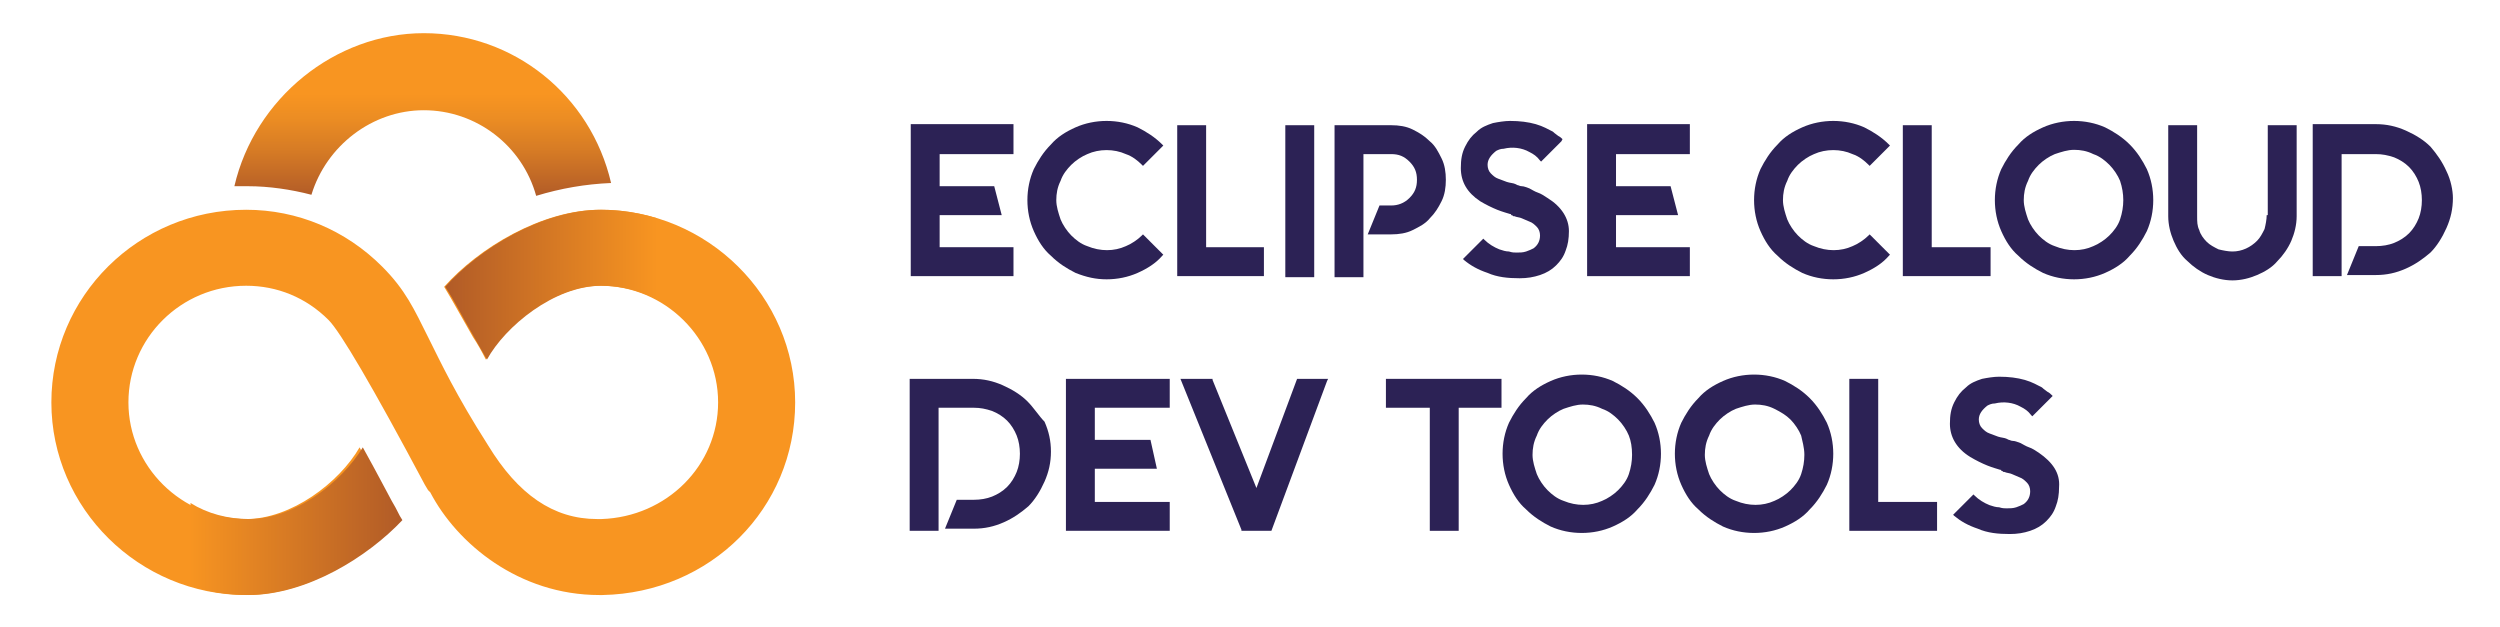
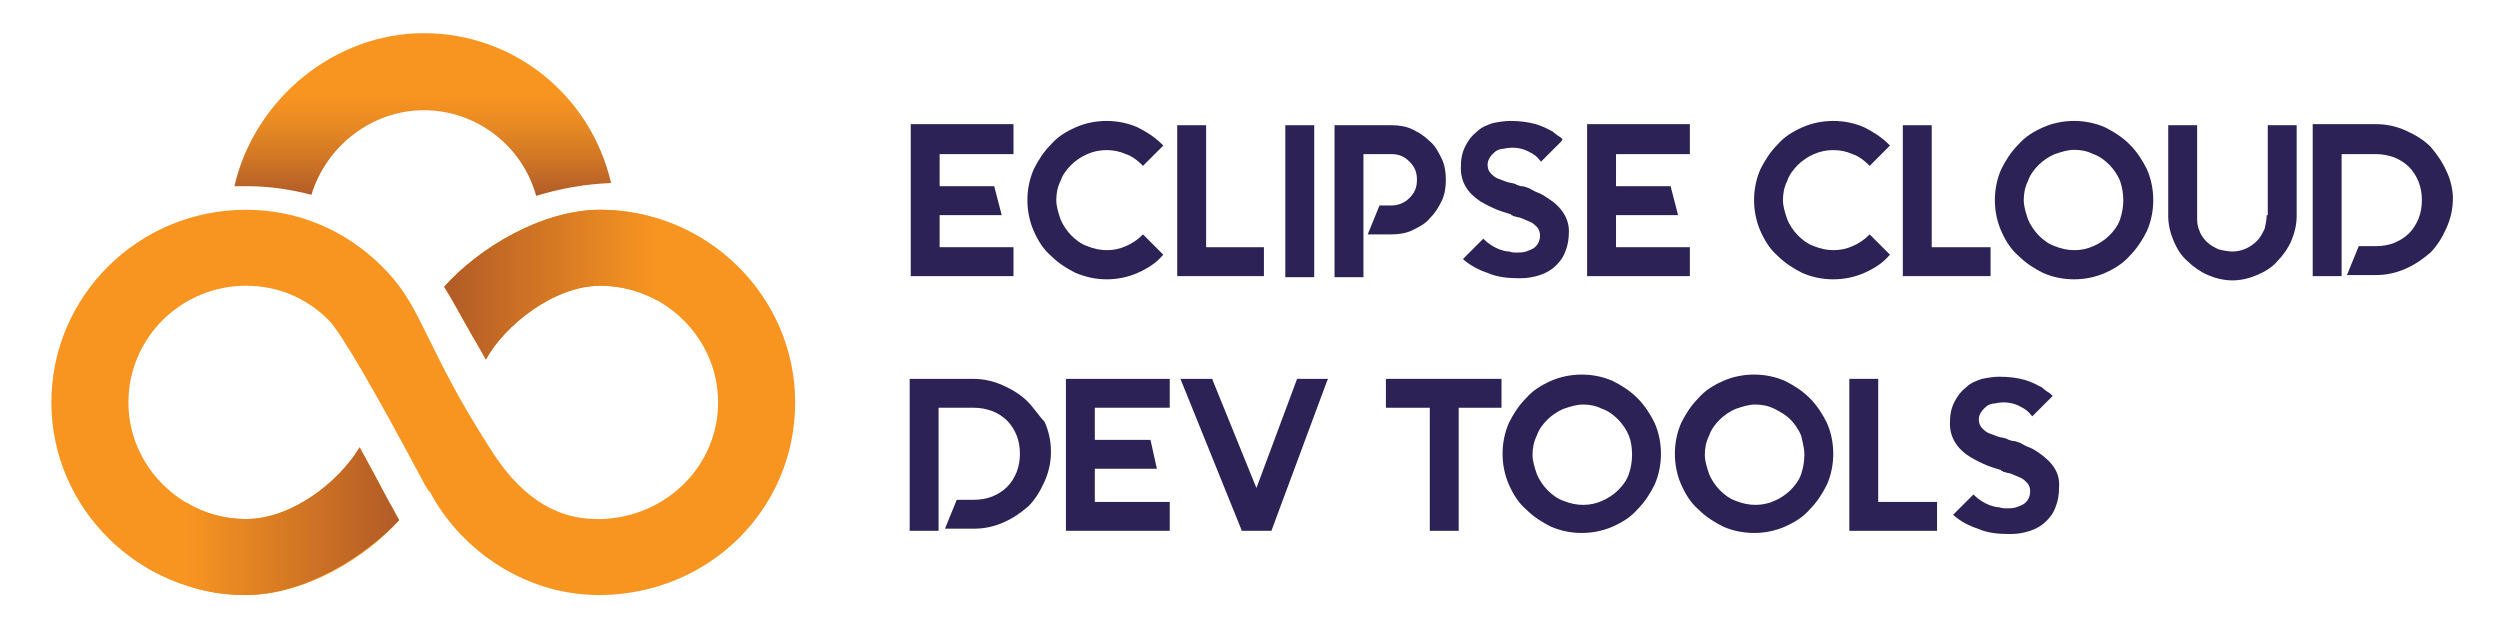
<svg xmlns="http://www.w3.org/2000/svg" version="1.1" id="Layer_1" x="0px" y="0px" viewBox="0 0 233.6 58.5" style="enable-background:new 0 0 233.6 58.5;" xml:space="preserve">
  <style type="text/css">
	.st0{fill:#F89521;}
	.st1{fill:url(#SVGID_1_);}
	.st2{fill:url(#SVGID_2_);}
	.st3{fill:url(#SVGID_3_);}
	.st4{fill:#2C2255;}
</style>
  <g>
-     <g>
-       <path class="st0" d="M23,55.6c-10,0-18.2-8.1-18.2-18s8.1-18,18.2-18c4.8,0,9.3,1.9,12.7,5.3c2.2,2.2,3,4,4.3,6.6    c1.2,2.4,2.6,5.4,5.6,10.1c2.8,4.6,6.1,6.9,10.2,6.9l0.4,0c6.1-0.2,10.9-5,10.9-10.9c0-6-5-10.9-11-10.9c-4.4,0-9.1,3.8-10.7,6.9    c-0.4-0.8-0.8-1.5-1.2-2.1c-1.1-1.9-1.9-3.4-2.7-4.7c3.2-3.6,9.1-7.2,14.6-7.2c10,0,18.2,8.1,18.2,18c0,9.9-7.9,17.8-18,18l-0.3,0    c-7.5,0-13.3-4.8-15.8-9.6L40,45.8l-0.3-0.5c-4.9-9.2-7.9-14.3-9-15.4c-2.1-2.1-4.8-3.2-7.7-3.2c-6.1,0-11,4.9-11,10.9    c0,6,5,10.9,11,10.9c4.2,0,8.7-3.4,10.6-6.7c1.5,2.7,2.2,4.1,2.7,5c0.6,1.1,0.7,1.2,1,1.8C34.2,52.1,28.5,55.6,23,55.6z" />
-     </g>
-     <linearGradient id="SVGID_1_" gradientUnits="userSpaceOnUse" x1="39.537" y1="18.296" x2="39.537" y2="3.17">
-       <stop offset="0" style="stop-color:#B15B27" />
-       <stop offset="4.657672e-02" style="stop-color:#B86127" />
-       <stop offset="0.279" style="stop-color:#D67B25" />
-       <stop offset="0.482" style="stop-color:#EC8D23" />
-       <stop offset="0.631" style="stop-color:#F89521" />
-     </linearGradient>
-     <path class="st1" d="M50.1,18.3c-1.3-4.7-5.6-8-10.5-8c-4.8,0-9.1,3.3-10.5,7.9c-1.9-0.5-4-0.8-5.9-0.8c-0.4,0-0.9,0-1.3,0   c1.9-8.2,9.4-14.3,17.7-14.3c8.4,0,15.6,5.8,17.5,14C54.7,17.2,52.4,17.6,50.1,18.3z" />
-     <linearGradient id="SVGID_2_" gradientUnits="userSpaceOnUse" x1="41.597" y1="26.576" x2="61.436" y2="26.576">
-       <stop offset="0" style="stop-color:#B15B27" />
-       <stop offset="1" style="stop-color:#F89521" />
-     </linearGradient>
-     <path class="st2" d="M56.2,19.6c-5.5,0-11.4,3.6-14.6,7.2c0.8,1.2,1.6,2.8,2.7,4.7c0.4,0.7,0.8,1.4,1.2,2.1   c1.7-3.1,6.3-6.9,10.7-6.9c1.9,0,3.7,0.5,5.2,1.3v-7.6C59.8,19.9,58,19.6,56.2,19.6z" />
-     <linearGradient id="SVGID_3_" gradientUnits="userSpaceOnUse" x1="17.624" y1="48.706" x2="37.522" y2="48.706">
-       <stop offset="0" style="stop-color:#F89521" />
-       <stop offset="1" style="stop-color:#B15B27" />
-     </linearGradient>
-     <path class="st3" d="M23.2,55.6c5.5,0,11.2-3.6,14.4-7c-0.4-0.6-0.4-0.8-1-1.8c-0.5-0.9-1.2-2.3-2.7-5c-2,3.3-6.4,6.7-10.6,6.7   c-2,0-3.9-0.5-5.5-1.5v7.7C19.4,55.3,21.2,55.6,23.2,55.6z" />
+     <path class="st0" d="M23,55.6c-10,0-18.2-8.1-18.2-18s8.1-18,18.2-18c4.8,0,9.3,1.9,12.7,5.3c2.2,2.2,3,4,4.3,6.6   c1.2,2.4,2.6,5.4,5.6,10.1c2.8,4.6,6.1,6.9,10.2,6.9h0.4c6.1-0.2,10.9-5,10.9-10.9c0-6-5-10.9-11-10.9c-4.4,0-9.1,3.8-10.7,6.9   c-0.4-0.8-0.8-1.5-1.2-2.1c-1.1-1.9-1.9-3.4-2.7-4.7c3.2-3.6,9.1-7.2,14.6-7.2c10,0,18.2,8.1,18.2,18s-7.9,17.8-18,18H56   c-7.5,0-13.3-4.8-15.8-9.6L40,45.8l-0.3-0.5c-4.9-9.2-7.9-14.3-9-15.4c-2.1-2.1-4.8-3.2-7.7-3.2c-6.1,0-11,4.9-11,10.9   s5,10.9,11,10.9c4.2,0,8.7-3.4,10.6-6.7c1.5,2.7,2.2,4.1,2.7,5c0.6,1.1,0.7,1.2,1,1.8C34.2,52.1,28.5,55.6,23,55.6z" />
  </g>
+   <linearGradient id="SVGID_1_" gradientUnits="userSpaceOnUse" x1="39.5" y1="41.7" x2="39.5" y2="56.827" gradientTransform="matrix(1 0 0 -1 0 60)">
+     <stop offset="0" style="stop-color:#B15B27" />
+     <stop offset="4.657672e-02" style="stop-color:#B86127" />
+     <stop offset="0.279" style="stop-color:#D67B25" />
+     <stop offset="0.482" style="stop-color:#EC8D23" />
+     <stop offset="0.631" style="stop-color:#F89521" />
+   </linearGradient>
+   <path class="st1" d="M50.1,18.3c-1.3-4.7-5.6-8-10.5-8c-4.8,0-9.1,3.3-10.5,7.9c-1.9-0.5-4-0.8-5.9-0.8c-0.4,0-0.9,0-1.3,0  c1.9-8.2,9.4-14.3,17.7-14.3c8.4,0,15.6,5.8,17.5,14C54.7,17.2,52.4,17.6,50.1,18.3z" />
+   <linearGradient id="SVGID_2_" gradientUnits="userSpaceOnUse" x1="41.49" y1="33.4" x2="61.329" y2="33.4" gradientTransform="matrix(1 0 0 -1 0 60)">
+     <stop offset="0" style="stop-color:#B15B27" />
+     <stop offset="1" style="stop-color:#F89521" />
+   </linearGradient>
+   <path class="st2" d="M56.1,19.6c-5.5,0-11.4,3.6-14.6,7.2c0.8,1.2,1.6,2.8,2.7,4.7c0.4,0.7,0.8,1.4,1.2,2.1  c1.7-3.1,6.3-6.9,10.7-6.9c1.9,0,3.7,0.5,5.2,1.3v-7.6C59.7,19.9,57.9,19.6,56.1,19.6z" />
+   <linearGradient id="SVGID_3_" gradientUnits="userSpaceOnUse" x1="17.349" y1="11.3" x2="37.247" y2="11.3" gradientTransform="matrix(1 0 0 -1 0 60)">
+     <stop offset="0" style="stop-color:#F89521" />
+     <stop offset="1" style="stop-color:#B15B27" />
+   </linearGradient>
+   <path class="st3" d="M22.9,55.6c5.5,0,11.2-3.6,14.4-7c-0.4-0.6-0.4-0.8-1-1.8c-0.5-0.9-1.2-2.3-2.7-5c-2,3.3-6.4,6.7-10.6,6.7  c-2,0-3.9-0.5-5.5-1.5v7.7C19.1,55.3,20.9,55.6,22.9,55.6z" />
  <g>
    <polygon class="st4" points="94.7,23.1 87.8,23.1 87.8,20.1 93.6,20.1 92.9,17.4 87.8,17.4 87.8,14.4 94.7,14.4 94.7,11.6    85.1,11.6 85.1,25.8 94.7,25.8  " />
-     <path class="st4" d="M103.4,26.1c1,0,2-0.2,2.9-0.6c0.9-0.4,1.7-0.9,2.3-1.6l0.1-0.1l-1.9-1.9l-0.1,0.1c-0.4,0.4-1,0.8-1.5,1   c-1.1,0.5-2.4,0.5-3.6,0c-0.6-0.2-1.1-0.6-1.5-1c-0.4-0.4-0.8-1-1-1.5c-0.2-0.6-0.4-1.2-0.4-1.8c0-0.6,0.1-1.2,0.4-1.8   c0.2-0.6,0.6-1.1,1-1.5c0.4-0.4,1-0.8,1.5-1c1.1-0.5,2.5-0.5,3.6,0c0.6,0.2,1.1,0.6,1.5,1l0.1,0.1l1.9-1.9l-0.1-0.1   c-0.7-0.7-1.5-1.2-2.3-1.6c-0.9-0.4-1.9-0.6-2.9-0.6c-1,0-2,0.2-2.9,0.6c-0.9,0.4-1.7,0.9-2.3,1.6c-0.7,0.7-1.2,1.5-1.6,2.3   c-0.4,0.9-0.6,1.9-0.6,2.9c0,1,0.2,2,0.6,2.9c0.4,0.9,0.9,1.7,1.6,2.3c0.7,0.7,1.5,1.2,2.3,1.6C101.5,25.9,102.4,26.1,103.4,26.1z" />
+     <path class="st4" d="M103.4,26.1c1,0,2-0.2,2.9-0.6s1.7-0.9,2.3-1.6l0.1-0.1l-1.9-1.9l-0.1,0.1c-0.4,0.4-1,0.8-1.5,1   c-1.1,0.5-2.4,0.5-3.6,0c-0.6-0.2-1.1-0.6-1.5-1s-0.8-1-1-1.5c-0.2-0.6-0.4-1.2-0.4-1.8c0-0.6,0.1-1.2,0.4-1.8   c0.2-0.6,0.6-1.1,1-1.5s1-0.8,1.5-1c1.1-0.5,2.5-0.5,3.6,0c0.6,0.2,1.1,0.6,1.5,1l0.1,0.1l1.9-1.9l-0.1-0.1   c-0.7-0.7-1.5-1.2-2.3-1.6c-0.9-0.4-1.9-0.6-2.9-0.6s-2,0.2-2.9,0.6c-0.9,0.4-1.7,0.9-2.3,1.6c-0.7,0.7-1.2,1.5-1.6,2.3   c-0.4,0.9-0.6,1.9-0.6,2.9s0.2,2,0.6,2.9s0.9,1.7,1.6,2.3c0.7,0.7,1.5,1.2,2.3,1.6C101.5,25.9,102.4,26.1,103.4,26.1z" />
    <polygon class="st4" points="118.1,23.1 112.7,23.1 112.7,11.7 110,11.7 110,25.8 118.1,25.8  " />
    <rect x="120.1" y="11.7" class="st4" width="2.7" height="14.2" />
-     <path class="st4" d="M130,19.2h-1.1l-1.1,2.7h2.2c0.7,0,1.4-0.1,2-0.4c0.6-0.3,1.2-0.6,1.6-1.1c0.5-0.5,0.8-1,1.1-1.6   c0.3-0.6,0.4-1.3,0.4-2c0-0.7-0.1-1.4-0.4-2c-0.3-0.6-0.6-1.2-1.1-1.6c-0.5-0.5-1-0.8-1.6-1.1c-0.6-0.3-1.3-0.4-2-0.4h-5.3v14.2   h2.7V14.4h2.6c0.7,0,1.2,0.2,1.7,0.7c0.5,0.5,0.7,1,0.7,1.7c0,0.7-0.2,1.2-0.7,1.7C131.2,19,130.6,19.2,130,19.2z" />
-     <path class="st4" d="M138.3,18.8L138.3,18.8c0.5,0.3,1.1,0.6,1.6,0.8c0.5,0.2,0.9,0.3,1.2,0.4c0.1,0,0.1,0,0.1,0.1   c0.1,0,0.1,0,0.2,0.1c0,0,0.1,0,0.1,0c0.2,0.1,0.5,0.1,0.7,0.2c0.2,0.1,0.5,0.2,0.7,0.3c0.3,0.1,0.5,0.3,0.7,0.5   c0.2,0.2,0.3,0.5,0.3,0.8c0,0.5-0.2,0.9-0.6,1.2c-0.2,0.1-0.4,0.2-0.7,0.3c-0.3,0.1-0.6,0.1-0.9,0.1c-0.2,0-0.4,0-0.7-0.1   c-0.3,0-0.6-0.1-0.9-0.2c-0.5-0.2-1-0.5-1.4-0.9l-0.1-0.1l-1.9,1.9l0.1,0.1c0.6,0.5,1.3,0.9,2.2,1.2c0.9,0.4,1.9,0.5,3,0.5   c0.7,0,1.3-0.1,1.9-0.3c0.6-0.2,1.1-0.5,1.5-0.9s0.7-0.8,0.9-1.4c0.2-0.5,0.3-1.1,0.3-1.8c0-1.2-0.7-2.3-2-3.1   c-0.3-0.2-0.6-0.4-0.9-0.5c-0.3-0.1-0.6-0.3-0.8-0.4c-0.3-0.1-0.5-0.2-0.7-0.2c-0.2,0-0.3-0.1-0.4-0.1l-0.2-0.1   c-0.2-0.1-0.5-0.1-0.8-0.2c-0.3-0.1-0.5-0.2-0.8-0.3c-0.3-0.1-0.5-0.3-0.7-0.5c-0.2-0.2-0.3-0.5-0.3-0.8c0-0.5,0.3-0.9,0.8-1.3   c0.2-0.1,0.4-0.2,0.7-0.2c0.8-0.2,1.7-0.1,2.4,0.3c0.4,0.2,0.7,0.4,1,0.8l0.1,0.1l1.9-1.9L146,13c-0.1-0.1-0.2-0.2-0.4-0.3   c-0.1-0.1-0.3-0.2-0.5-0.4c-0.4-0.2-0.9-0.5-1.6-0.7c-0.7-0.2-1.5-0.3-2.4-0.3c-0.5,0-1.1,0.1-1.6,0.2c-0.6,0.2-1.1,0.4-1.5,0.8   c-0.5,0.4-0.8,0.8-1.1,1.4c-0.3,0.6-0.4,1.2-0.4,2C136.5,17,137.1,18,138.3,18.8z" />
+     <path class="st4" d="M130,19.2h-1.1l-1.1,2.7h2.2c0.7,0,1.4-0.1,2-0.4s1.2-0.6,1.6-1.1c0.5-0.5,0.8-1,1.1-1.6s0.4-1.3,0.4-2   s-0.1-1.4-0.4-2c-0.3-0.6-0.6-1.2-1.1-1.6c-0.5-0.5-1-0.8-1.6-1.1s-1.3-0.4-2-0.4h-5.3v14.2h2.7V14.4h2.6c0.7,0,1.2,0.2,1.7,0.7   s0.7,1,0.7,1.7s-0.2,1.2-0.7,1.7S130.6,19.2,130,19.2z" />
+     <path class="st4" d="M138.3,18.8L138.3,18.8c0.5,0.3,1.1,0.6,1.6,0.8c0.5,0.2,0.9,0.3,1.2,0.4c0.1,0,0.1,0,0.1,0.1   c0.1,0,0.1,0,0.2,0.1h0.1c0.2,0.1,0.5,0.1,0.7,0.2s0.5,0.2,0.7,0.3c0.3,0.1,0.5,0.3,0.7,0.5s0.3,0.5,0.3,0.8c0,0.5-0.2,0.9-0.6,1.2   c-0.2,0.1-0.4,0.2-0.7,0.3c-0.3,0.1-0.6,0.1-0.9,0.1c-0.2,0-0.4,0-0.7-0.1c-0.3,0-0.6-0.1-0.9-0.2c-0.5-0.2-1-0.5-1.4-0.9l-0.1-0.1   l-1.9,1.9l0.1,0.1c0.6,0.5,1.3,0.9,2.2,1.2c0.9,0.4,1.9,0.5,3,0.5c0.7,0,1.3-0.1,1.9-0.3c0.6-0.2,1.1-0.5,1.5-0.9s0.7-0.8,0.9-1.4   c0.2-0.5,0.3-1.1,0.3-1.8c0-1.2-0.7-2.3-2-3.1c-0.3-0.2-0.6-0.4-0.9-0.5c-0.3-0.1-0.6-0.3-0.8-0.4c-0.3-0.1-0.5-0.2-0.7-0.2   s-0.3-0.1-0.4-0.1l-0.2-0.1c-0.2-0.1-0.5-0.1-0.8-0.2s-0.5-0.2-0.8-0.3c-0.3-0.1-0.5-0.3-0.7-0.5c-0.2-0.2-0.3-0.5-0.3-0.8   c0-0.5,0.3-0.9,0.8-1.3c0.2-0.1,0.4-0.2,0.7-0.2c0.8-0.2,1.7-0.1,2.4,0.3c0.4,0.2,0.7,0.4,1,0.8l0.1,0.1l1.9-1.9L146,13   c-0.1-0.1-0.2-0.2-0.4-0.3c-0.1-0.1-0.3-0.2-0.5-0.4c-0.4-0.2-0.9-0.5-1.6-0.7c-0.7-0.2-1.5-0.3-2.4-0.3c-0.5,0-1.1,0.1-1.6,0.2   c-0.6,0.2-1.1,0.4-1.5,0.8c-0.5,0.4-0.8,0.8-1.1,1.4c-0.3,0.6-0.4,1.2-0.4,2C136.5,17,137.1,18,138.3,18.8z" />
    <polygon class="st4" points="157.9,23.1 151,23.1 151,20.1 156.8,20.1 156.1,17.4 151,17.4 151,14.4 157.9,14.4 157.9,11.6    148.3,11.6 148.3,25.8 157.9,25.8  " />
-     <path class="st4" d="M176.5,23.9l0.1-0.1l-1.9-1.9l-0.1,0.1c-0.4,0.4-1,0.8-1.5,1c-1.1,0.5-2.4,0.5-3.6,0c-0.6-0.2-1.1-0.6-1.5-1   c-0.4-0.4-0.8-1-1-1.5c-0.2-0.6-0.4-1.2-0.4-1.8c0-0.6,0.1-1.2,0.4-1.8c0.2-0.6,0.6-1.1,1-1.5c0.4-0.4,1-0.8,1.5-1   c1.1-0.5,2.5-0.5,3.6,0c0.6,0.2,1.1,0.6,1.5,1l0.1,0.1l1.9-1.9l-0.1-0.1c-0.7-0.7-1.5-1.2-2.3-1.6c-0.9-0.4-1.9-0.6-2.9-0.6   c-1,0-2,0.2-2.9,0.6c-0.9,0.4-1.7,0.9-2.3,1.6c-0.7,0.7-1.2,1.5-1.6,2.3c-0.4,0.9-0.6,1.9-0.6,2.9c0,1,0.2,2,0.6,2.9   c0.4,0.9,0.9,1.7,1.6,2.3c0.7,0.7,1.5,1.2,2.3,1.6c0.9,0.4,1.9,0.6,2.9,0.6c1,0,2-0.2,2.9-0.6C175.1,25.1,175.9,24.6,176.5,23.9z" />
+     <path class="st4" d="M176.5,23.9l0.1-0.1l-1.9-1.9l-0.1,0.1c-0.4,0.4-1,0.8-1.5,1c-1.1,0.5-2.4,0.5-3.6,0c-0.6-0.2-1.1-0.6-1.5-1   s-0.8-1-1-1.5c-0.2-0.6-0.4-1.2-0.4-1.8c0-0.6,0.1-1.2,0.4-1.8c0.2-0.6,0.6-1.1,1-1.5s1-0.8,1.5-1c1.1-0.5,2.5-0.5,3.6,0   c0.6,0.2,1.1,0.6,1.5,1l0.1,0.1l1.9-1.9l-0.1-0.1c-0.7-0.7-1.5-1.2-2.3-1.6c-0.9-0.4-1.9-0.6-2.9-0.6s-2,0.2-2.9,0.6   c-0.9,0.4-1.7,0.9-2.3,1.6c-0.7,0.7-1.2,1.5-1.6,2.3c-0.4,0.9-0.6,1.9-0.6,2.9s0.2,2,0.6,2.9c0.4,0.9,0.9,1.7,1.6,2.3   c0.7,0.7,1.5,1.2,2.3,1.6c0.9,0.4,1.9,0.6,2.9,0.6s2-0.2,2.9-0.6C175.1,25.1,175.9,24.6,176.5,23.9z" />
    <polygon class="st4" points="186,23.1 180.5,23.1 180.5,11.7 177.8,11.7 177.8,25.8 186,25.8  " />
-     <path class="st4" d="M199,13.5C199,13.5,199,13.5,199,13.5c-0.7-0.7-1.5-1.2-2.3-1.6c-0.9-0.4-1.9-0.6-2.9-0.6c-1,0-2,0.2-2.9,0.6   c-0.9,0.4-1.7,0.9-2.3,1.6c-0.7,0.7-1.2,1.5-1.6,2.3c-0.4,0.9-0.6,1.9-0.6,2.9c0,1,0.2,2,0.6,2.9c0.4,0.9,0.9,1.7,1.6,2.3   c0.7,0.7,1.5,1.2,2.3,1.6c0.9,0.4,1.9,0.6,2.9,0.6c1,0,2-0.2,2.9-0.6c0.9-0.4,1.7-0.9,2.3-1.6c0.7-0.7,1.2-1.5,1.6-2.3   c0.4-0.9,0.6-1.9,0.6-2.9c0-1-0.2-2-0.6-2.9C200.2,15,199.7,14.2,199,13.5z M198.4,18.7c0,0.6-0.1,1.2-0.3,1.8   c-0.2,0.6-0.6,1.1-1,1.5s-1,0.8-1.5,1c-1.1,0.5-2.4,0.5-3.6,0c-0.6-0.2-1.1-0.6-1.5-1c-0.4-0.4-0.8-1-1-1.5   c-0.2-0.6-0.4-1.2-0.4-1.8c0-0.6,0.1-1.2,0.4-1.8c0.2-0.6,0.6-1.1,1-1.5c0.4-0.4,1-0.8,1.5-1c0.6-0.2,1.2-0.4,1.8-0.4   s1.2,0.1,1.8,0.4c0.6,0.2,1.1,0.6,1.5,1c0.4,0.4,0.8,1,1,1.5C198.3,17.5,198.4,18.1,198.4,18.7z" />
-     <path class="st4" d="M211.8,20.1c0,0.4-0.1,0.9-0.2,1.3c-0.2,0.4-0.4,0.8-0.7,1.1c-0.6,0.6-1.4,1-2.3,1c-0.4,0-0.9-0.1-1.3-0.2   c-0.4-0.2-0.8-0.4-1.1-0.7c-0.3-0.3-0.6-0.7-0.7-1.1c-0.2-0.4-0.2-0.8-0.2-1.3v-8.5h-2.7v8.5c0,0.8,0.2,1.6,0.5,2.3   c0.3,0.7,0.7,1.4,1.3,1.9c0.5,0.5,1.2,1,1.9,1.3c0.7,0.3,1.5,0.5,2.3,0.5c0.8,0,1.6-0.2,2.3-0.5c0.7-0.3,1.4-0.7,1.9-1.3   c0.5-0.5,1-1.2,1.3-1.9c0.3-0.7,0.5-1.5,0.5-2.3v-8.5h-2.7V20.1z" />
-     <path class="st4" d="M228.6,16c-0.4-0.9-0.9-1.6-1.5-2.3c-0.6-0.6-1.4-1.1-2.3-1.5c-0.9-0.4-1.8-0.6-2.8-0.6h-5.9v14.2h2.7V14.4   h3.2c0.6,0,1.1,0.1,1.7,0.3c0.5,0.2,1,0.5,1.4,0.9c0.4,0.4,0.7,0.9,0.9,1.4c0.2,0.5,0.3,1.1,0.3,1.7c0,0.6-0.1,1.2-0.3,1.7   c-0.2,0.5-0.5,1-0.9,1.4c-0.4,0.4-0.9,0.7-1.4,0.9c-0.5,0.2-1.1,0.3-1.7,0.3h-1.6l-1.1,2.7h2.7c1,0,1.9-0.2,2.8-0.6   c0.9-0.4,1.6-0.9,2.3-1.5c0.6-0.6,1.1-1.4,1.5-2.3c0.4-0.9,0.6-1.8,0.6-2.8C229.2,17.8,229,16.8,228.6,16z" />
-     <path class="st4" d="M96,37.5L96,37.5c-0.6-0.6-1.4-1.1-2.3-1.5c-0.9-0.4-1.8-0.6-2.8-0.6h-5.9v14.2h2.7V38.1H91   c0.6,0,1.1,0.1,1.7,0.3c0.5,0.2,1,0.5,1.4,0.9c0.4,0.4,0.7,0.9,0.9,1.4c0.2,0.5,0.3,1.1,0.3,1.7c0,0.6-0.1,1.2-0.3,1.7   c-0.2,0.5-0.5,1-0.9,1.4c-0.4,0.4-0.9,0.7-1.4,0.9c-0.5,0.2-1.1,0.3-1.7,0.3h-1.6l-1.1,2.7H91c1,0,1.9-0.2,2.8-0.6   c0.9-0.4,1.6-0.9,2.3-1.5c0.6-0.6,1.1-1.4,1.5-2.3c0.4-0.9,0.6-1.8,0.6-2.8s-0.2-1.9-0.6-2.8C97.1,38.9,96.6,38.1,96,37.5z" />
+     <path class="st4" d="M199,13.5L199,13.5c-0.7-0.7-1.5-1.2-2.3-1.6c-0.9-0.4-1.9-0.6-2.9-0.6s-2,0.2-2.9,0.6   c-0.9,0.4-1.7,0.9-2.3,1.6c-0.7,0.7-1.2,1.5-1.6,2.3c-0.4,0.9-0.6,1.9-0.6,2.9s0.2,2,0.6,2.9c0.4,0.9,0.9,1.7,1.6,2.3   c0.7,0.7,1.5,1.2,2.3,1.6c0.9,0.4,1.9,0.6,2.9,0.6s2-0.2,2.9-0.6s1.7-0.9,2.3-1.6c0.7-0.7,1.2-1.5,1.6-2.3c0.4-0.9,0.6-1.9,0.6-2.9   s-0.2-2-0.6-2.9C200.2,15,199.7,14.2,199,13.5z M198.4,18.7c0,0.6-0.1,1.2-0.3,1.8c-0.2,0.6-0.6,1.1-1,1.5s-1,0.8-1.5,1   c-1.1,0.5-2.4,0.5-3.6,0c-0.6-0.2-1.1-0.6-1.5-1s-0.8-1-1-1.5c-0.2-0.6-0.4-1.2-0.4-1.8c0-0.6,0.1-1.2,0.4-1.8   c0.2-0.6,0.6-1.1,1-1.5s1-0.8,1.5-1c0.6-0.2,1.2-0.4,1.8-0.4s1.2,0.1,1.8,0.4c0.6,0.2,1.1,0.6,1.5,1s0.8,1,1,1.5   C198.3,17.5,198.4,18.1,198.4,18.7z" />
+     <path class="st4" d="M211.8,20.1c0,0.4-0.1,0.9-0.2,1.3c-0.2,0.4-0.4,0.8-0.7,1.1c-0.6,0.6-1.4,1-2.3,1c-0.4,0-0.9-0.1-1.3-0.2   c-0.4-0.2-0.8-0.4-1.1-0.7c-0.3-0.3-0.6-0.7-0.7-1.1c-0.2-0.4-0.2-0.8-0.2-1.3v-8.5h-2.7v8.5c0,0.8,0.2,1.6,0.5,2.3   c0.3,0.7,0.7,1.4,1.3,1.9c0.5,0.5,1.2,1,1.9,1.3s1.5,0.5,2.3,0.5s1.6-0.2,2.3-0.5s1.4-0.7,1.9-1.3c0.5-0.5,1-1.2,1.3-1.9   c0.3-0.7,0.5-1.5,0.5-2.3v-8.5h-2.7v8.4H211.8z" />
+     <path class="st4" d="M228.6,16c-0.4-0.9-0.9-1.6-1.5-2.3c-0.6-0.6-1.4-1.1-2.3-1.5c-0.9-0.4-1.8-0.6-2.8-0.6h-5.9v14.2h2.7V14.4   h3.2c0.6,0,1.1,0.1,1.7,0.3c0.5,0.2,1,0.5,1.4,0.9s0.7,0.9,0.9,1.4s0.3,1.1,0.3,1.7s-0.1,1.2-0.3,1.7s-0.5,1-0.9,1.4   s-0.9,0.7-1.4,0.9c-0.5,0.2-1.1,0.3-1.7,0.3h-1.6l-1.1,2.7h2.7c1,0,1.9-0.2,2.8-0.6c0.9-0.4,1.6-0.9,2.3-1.5   c0.6-0.6,1.1-1.4,1.5-2.3s0.6-1.8,0.6-2.8C229.2,17.8,229,16.8,228.6,16z" />
+     <path class="st4" d="M96,37.5L96,37.5c-0.6-0.6-1.4-1.1-2.3-1.5s-1.8-0.6-2.8-0.6H85v14.2h2.7V38.1H91c0.6,0,1.1,0.1,1.7,0.3   c0.5,0.2,1,0.5,1.4,0.9s0.7,0.9,0.9,1.4c0.2,0.5,0.3,1.1,0.3,1.7c0,0.6-0.1,1.2-0.3,1.7c-0.2,0.5-0.5,1-0.9,1.4s-0.9,0.7-1.4,0.9   s-1.1,0.3-1.7,0.3h-1.6l-1.1,2.7H91c1,0,1.9-0.2,2.8-0.6c0.9-0.4,1.6-0.9,2.3-1.5c0.6-0.6,1.1-1.4,1.5-2.3c0.4-0.9,0.6-1.8,0.6-2.8   s-0.2-1.9-0.6-2.8C97.1,38.9,96.6,38.1,96,37.5z" />
    <polygon class="st4" points="99.6,49.6 109.3,49.6 109.3,46.9 102.3,46.9 102.3,43.8 108.1,43.8 107.5,41.1 102.3,41.1 102.3,38.1    109.3,38.1 109.3,35.4 99.6,35.4  " />
    <polygon class="st4" points="117.4,45.6 113.3,35.5 113.3,35.4 110.3,35.4 116,49.5 116,49.6 118.8,49.6 124,35.6 124.1,35.4    121.2,35.4  " />
    <polygon class="st4" points="129.5,38.1 133.6,38.1 133.6,49.6 136.3,49.6 136.3,38.1 140.3,38.1 140.3,35.4 129.5,35.4  " />
-     <path class="st4" d="M153,37.2c-0.7-0.7-1.5-1.2-2.3-1.6c-0.9-0.4-1.9-0.6-2.9-0.6c-1,0-2,0.2-2.9,0.6c-0.9,0.4-1.7,0.9-2.3,1.6   c-0.7,0.7-1.2,1.5-1.6,2.3c-0.4,0.9-0.6,1.9-0.6,2.9c0,1,0.2,2,0.6,2.9c0.4,0.9,0.9,1.7,1.6,2.3c0.7,0.7,1.5,1.2,2.3,1.6   c0.9,0.4,1.9,0.6,2.9,0.6c1,0,2-0.2,2.9-0.6c0.9-0.4,1.7-0.9,2.3-1.6c0.7-0.7,1.2-1.5,1.6-2.3c0.4-0.9,0.6-1.9,0.6-2.9   c0-1-0.2-2-0.6-2.9C154.2,38.7,153.7,37.9,153,37.2z M152.5,42.5c0,0.6-0.1,1.2-0.3,1.8c-0.2,0.6-0.6,1.1-1,1.5   c-0.4,0.4-1,0.8-1.5,1c-1.1,0.5-2.4,0.5-3.6,0c-0.6-0.2-1.1-0.6-1.5-1c-0.4-0.4-0.8-1-1-1.5c-0.2-0.6-0.4-1.2-0.4-1.8   c0-0.6,0.1-1.2,0.4-1.8c0.2-0.6,0.6-1.1,1-1.5c0.4-0.4,1-0.8,1.5-1c0.6-0.2,1.2-0.4,1.8-0.4s1.2,0.1,1.8,0.4c0.6,0.2,1.1,0.6,1.5,1   c0.4,0.4,0.8,1,1,1.5C152.4,41.2,152.5,41.8,152.5,42.5z" />
-     <path class="st4" d="M169.1,37.2c-0.7-0.7-1.5-1.2-2.3-1.6c-0.9-0.4-1.9-0.6-2.9-0.6c-1,0-2,0.2-2.9,0.6c-0.9,0.4-1.7,0.9-2.3,1.6   c-0.7,0.7-1.2,1.5-1.6,2.3c-0.4,0.9-0.6,1.9-0.6,2.9c0,1,0.2,2,0.6,2.9c0.4,0.9,0.9,1.7,1.6,2.3c0.7,0.7,1.5,1.2,2.3,1.6   c0.9,0.4,1.9,0.6,2.9,0.6c1,0,2-0.2,2.9-0.6c0.9-0.4,1.7-0.9,2.3-1.6c0.7-0.7,1.2-1.5,1.6-2.3c0.4-0.9,0.6-1.9,0.6-2.9   s-0.2-2-0.6-2.9C170.3,38.7,169.8,37.9,169.1,37.2z M168.6,42.5c0,0.6-0.1,1.2-0.3,1.8c-0.2,0.6-0.6,1.1-1,1.5   c-0.4,0.4-1,0.8-1.5,1c-1.1,0.5-2.4,0.5-3.6,0c-0.6-0.2-1.1-0.6-1.5-1s-0.8-1-1-1.5c-0.2-0.6-0.4-1.2-0.4-1.8   c0-0.6,0.1-1.2,0.4-1.8c0.2-0.6,0.6-1.1,1-1.5c0.4-0.4,1-0.8,1.5-1c0.6-0.2,1.2-0.4,1.8-0.4s1.2,0.1,1.8,0.4s1.1,0.6,1.5,1   c0.4,0.4,0.8,1,1,1.5C168.4,41.2,168.6,41.8,168.6,42.5z" />
+     <path class="st4" d="M153,37.2c-0.7-0.7-1.5-1.2-2.3-1.6c-0.9-0.4-1.9-0.6-2.9-0.6s-2,0.2-2.9,0.6c-0.9,0.4-1.7,0.9-2.3,1.6   c-0.7,0.7-1.2,1.5-1.6,2.3c-0.4,0.9-0.6,1.9-0.6,2.9s0.2,2,0.6,2.9c0.4,0.9,0.9,1.7,1.6,2.3c0.7,0.7,1.5,1.2,2.3,1.6   c0.9,0.4,1.9,0.6,2.9,0.6s2-0.2,2.9-0.6c0.9-0.4,1.7-0.9,2.3-1.6c0.7-0.7,1.2-1.5,1.6-2.3c0.4-0.9,0.6-1.9,0.6-2.9s-0.2-2-0.6-2.9   C154.2,38.7,153.7,37.9,153,37.2z M152.5,42.5c0,0.6-0.1,1.2-0.3,1.8s-0.6,1.1-1,1.5s-1,0.8-1.5,1c-1.1,0.5-2.4,0.5-3.6,0   c-0.6-0.2-1.1-0.6-1.5-1s-0.8-1-1-1.5c-0.2-0.6-0.4-1.2-0.4-1.8s0.1-1.2,0.4-1.8c0.2-0.6,0.6-1.1,1-1.5s1-0.8,1.5-1   c0.6-0.2,1.2-0.4,1.8-0.4s1.2,0.1,1.8,0.4c0.6,0.2,1.1,0.6,1.5,1s0.8,1,1,1.5S152.5,41.8,152.5,42.5z" />
+     <path class="st4" d="M169.1,37.2c-0.7-0.7-1.5-1.2-2.3-1.6c-0.9-0.4-1.9-0.6-2.9-0.6s-2,0.2-2.9,0.6c-0.9,0.4-1.7,0.9-2.3,1.6   c-0.7,0.7-1.2,1.5-1.6,2.3c-0.4,0.9-0.6,1.9-0.6,2.9s0.2,2,0.6,2.9c0.4,0.9,0.9,1.7,1.6,2.3c0.7,0.7,1.5,1.2,2.3,1.6   c0.9,0.4,1.9,0.6,2.9,0.6s2-0.2,2.9-0.6c0.9-0.4,1.7-0.9,2.3-1.6c0.7-0.7,1.2-1.5,1.6-2.3c0.4-0.9,0.6-1.9,0.6-2.9s-0.2-2-0.6-2.9   C170.3,38.7,169.8,37.9,169.1,37.2z M168.6,42.5c0,0.6-0.1,1.2-0.3,1.8s-0.6,1.1-1,1.5s-1,0.8-1.5,1c-1.1,0.5-2.4,0.5-3.6,0   c-0.6-0.2-1.1-0.6-1.5-1s-0.8-1-1-1.5c-0.2-0.6-0.4-1.2-0.4-1.8s0.1-1.2,0.4-1.8c0.2-0.6,0.6-1.1,1-1.5s1-0.8,1.5-1   c0.6-0.2,1.2-0.4,1.8-0.4s1.2,0.1,1.8,0.4s1.1,0.6,1.5,1s0.8,1,1,1.5C168.4,41.2,168.6,41.8,168.6,42.5z" />
    <polygon class="st4" points="175.5,35.4 172.8,35.4 172.8,49.6 181,49.6 181,46.9 175.5,46.9  " />
-     <path class="st4" d="M190.5,42.3c-0.3-0.2-0.6-0.4-0.9-0.5c-0.3-0.1-0.6-0.3-0.8-0.4c-0.3-0.1-0.5-0.2-0.7-0.2   c-0.2,0-0.3-0.1-0.4-0.1l-0.2-0.1c-0.2-0.1-0.5-0.1-0.8-0.2c-0.3-0.1-0.5-0.2-0.8-0.3c-0.3-0.1-0.5-0.3-0.7-0.5   c-0.2-0.2-0.3-0.5-0.3-0.8c0-0.5,0.3-0.9,0.8-1.3c0.2-0.1,0.4-0.2,0.7-0.2c0.8-0.2,1.7-0.1,2.4,0.3c0.4,0.2,0.7,0.4,1,0.8l0.1,0.1   l1.9-1.9l-0.1-0.1c-0.1-0.1-0.2-0.2-0.4-0.3c-0.1-0.1-0.3-0.2-0.5-0.4c-0.4-0.2-0.9-0.5-1.6-0.7c-0.7-0.2-1.5-0.3-2.4-0.3   c-0.5,0-1.1,0.1-1.6,0.2c-0.6,0.2-1.1,0.4-1.5,0.8c-0.5,0.4-0.8,0.8-1.1,1.4c-0.3,0.6-0.4,1.2-0.4,2c0,1.2,0.6,2.3,1.9,3.1   c0.5,0.3,1.1,0.6,1.6,0.8c0.5,0.2,0.9,0.3,1.2,0.4c0.1,0,0.1,0,0.1,0.1c0.1,0,0.1,0,0.2,0.1c0,0,0.1,0,0.1,0   c0.2,0.1,0.5,0.1,0.7,0.2c0.2,0.1,0.5,0.2,0.7,0.3c0.3,0.1,0.5,0.3,0.7,0.5c0.2,0.2,0.3,0.5,0.3,0.8c0,0.5-0.2,0.9-0.6,1.2   c-0.2,0.1-0.4,0.2-0.7,0.3s-0.6,0.1-0.9,0.1c-0.2,0-0.4,0-0.7-0.1c-0.3,0-0.6-0.1-0.9-0.2c-0.5-0.2-1-0.5-1.4-0.9l-0.1-0.1   l-1.9,1.9l0.1,0.1c0.6,0.5,1.3,0.9,2.2,1.2c0.9,0.4,1.9,0.5,3,0.5c0.7,0,1.3-0.1,1.9-0.3c0.6-0.2,1.1-0.5,1.5-0.9   c0.4-0.4,0.7-0.8,0.9-1.4c0.2-0.5,0.3-1.1,0.3-1.8C192.5,44.2,191.8,43.2,190.5,42.3z" />
+     <path class="st4" d="M190.5,42.3c-0.3-0.2-0.6-0.4-0.9-0.5c-0.3-0.1-0.6-0.3-0.8-0.4c-0.3-0.1-0.5-0.2-0.7-0.2s-0.3-0.1-0.4-0.1   l-0.2-0.1c-0.2-0.1-0.5-0.1-0.8-0.2c-0.3-0.1-0.5-0.2-0.8-0.3s-0.5-0.3-0.7-0.5s-0.3-0.5-0.3-0.8c0-0.5,0.3-0.9,0.8-1.3   c0.2-0.1,0.4-0.2,0.7-0.2c0.8-0.2,1.7-0.1,2.4,0.3c0.4,0.2,0.7,0.4,1,0.8l0.1,0.1l1.9-1.9l-0.1-0.1c-0.1-0.1-0.2-0.2-0.4-0.3   c-0.1-0.1-0.3-0.2-0.5-0.4c-0.4-0.2-0.9-0.5-1.6-0.7c-0.7-0.2-1.5-0.3-2.4-0.3c-0.5,0-1.1,0.1-1.6,0.2c-0.6,0.2-1.1,0.4-1.5,0.8   c-0.5,0.4-0.8,0.8-1.1,1.4c-0.3,0.6-0.4,1.2-0.4,2c0,1.2,0.6,2.3,1.9,3.1c0.5,0.3,1.1,0.6,1.6,0.8s0.9,0.3,1.2,0.4   c0.1,0,0.1,0,0.1,0.1c0.1,0,0.1,0,0.2,0.1h0.1c0.2,0.1,0.5,0.1,0.7,0.2c0.2,0.1,0.5,0.2,0.7,0.3c0.3,0.1,0.5,0.3,0.7,0.5   s0.3,0.5,0.3,0.8c0,0.5-0.2,0.9-0.6,1.2c-0.2,0.1-0.4,0.2-0.7,0.3s-0.6,0.1-0.9,0.1c-0.2,0-0.4,0-0.7-0.1c-0.3,0-0.6-0.1-0.9-0.2   c-0.5-0.2-1-0.5-1.4-0.9l-0.1-0.1l-1.9,1.9l0.1,0.1c0.6,0.5,1.3,0.9,2.2,1.2c0.9,0.4,1.9,0.5,3,0.5c0.7,0,1.3-0.1,1.9-0.3   c0.6-0.2,1.1-0.5,1.5-0.9s0.7-0.8,0.9-1.4c0.2-0.5,0.3-1.1,0.3-1.8C192.5,44.2,191.8,43.2,190.5,42.3z" />
  </g>
</svg>
